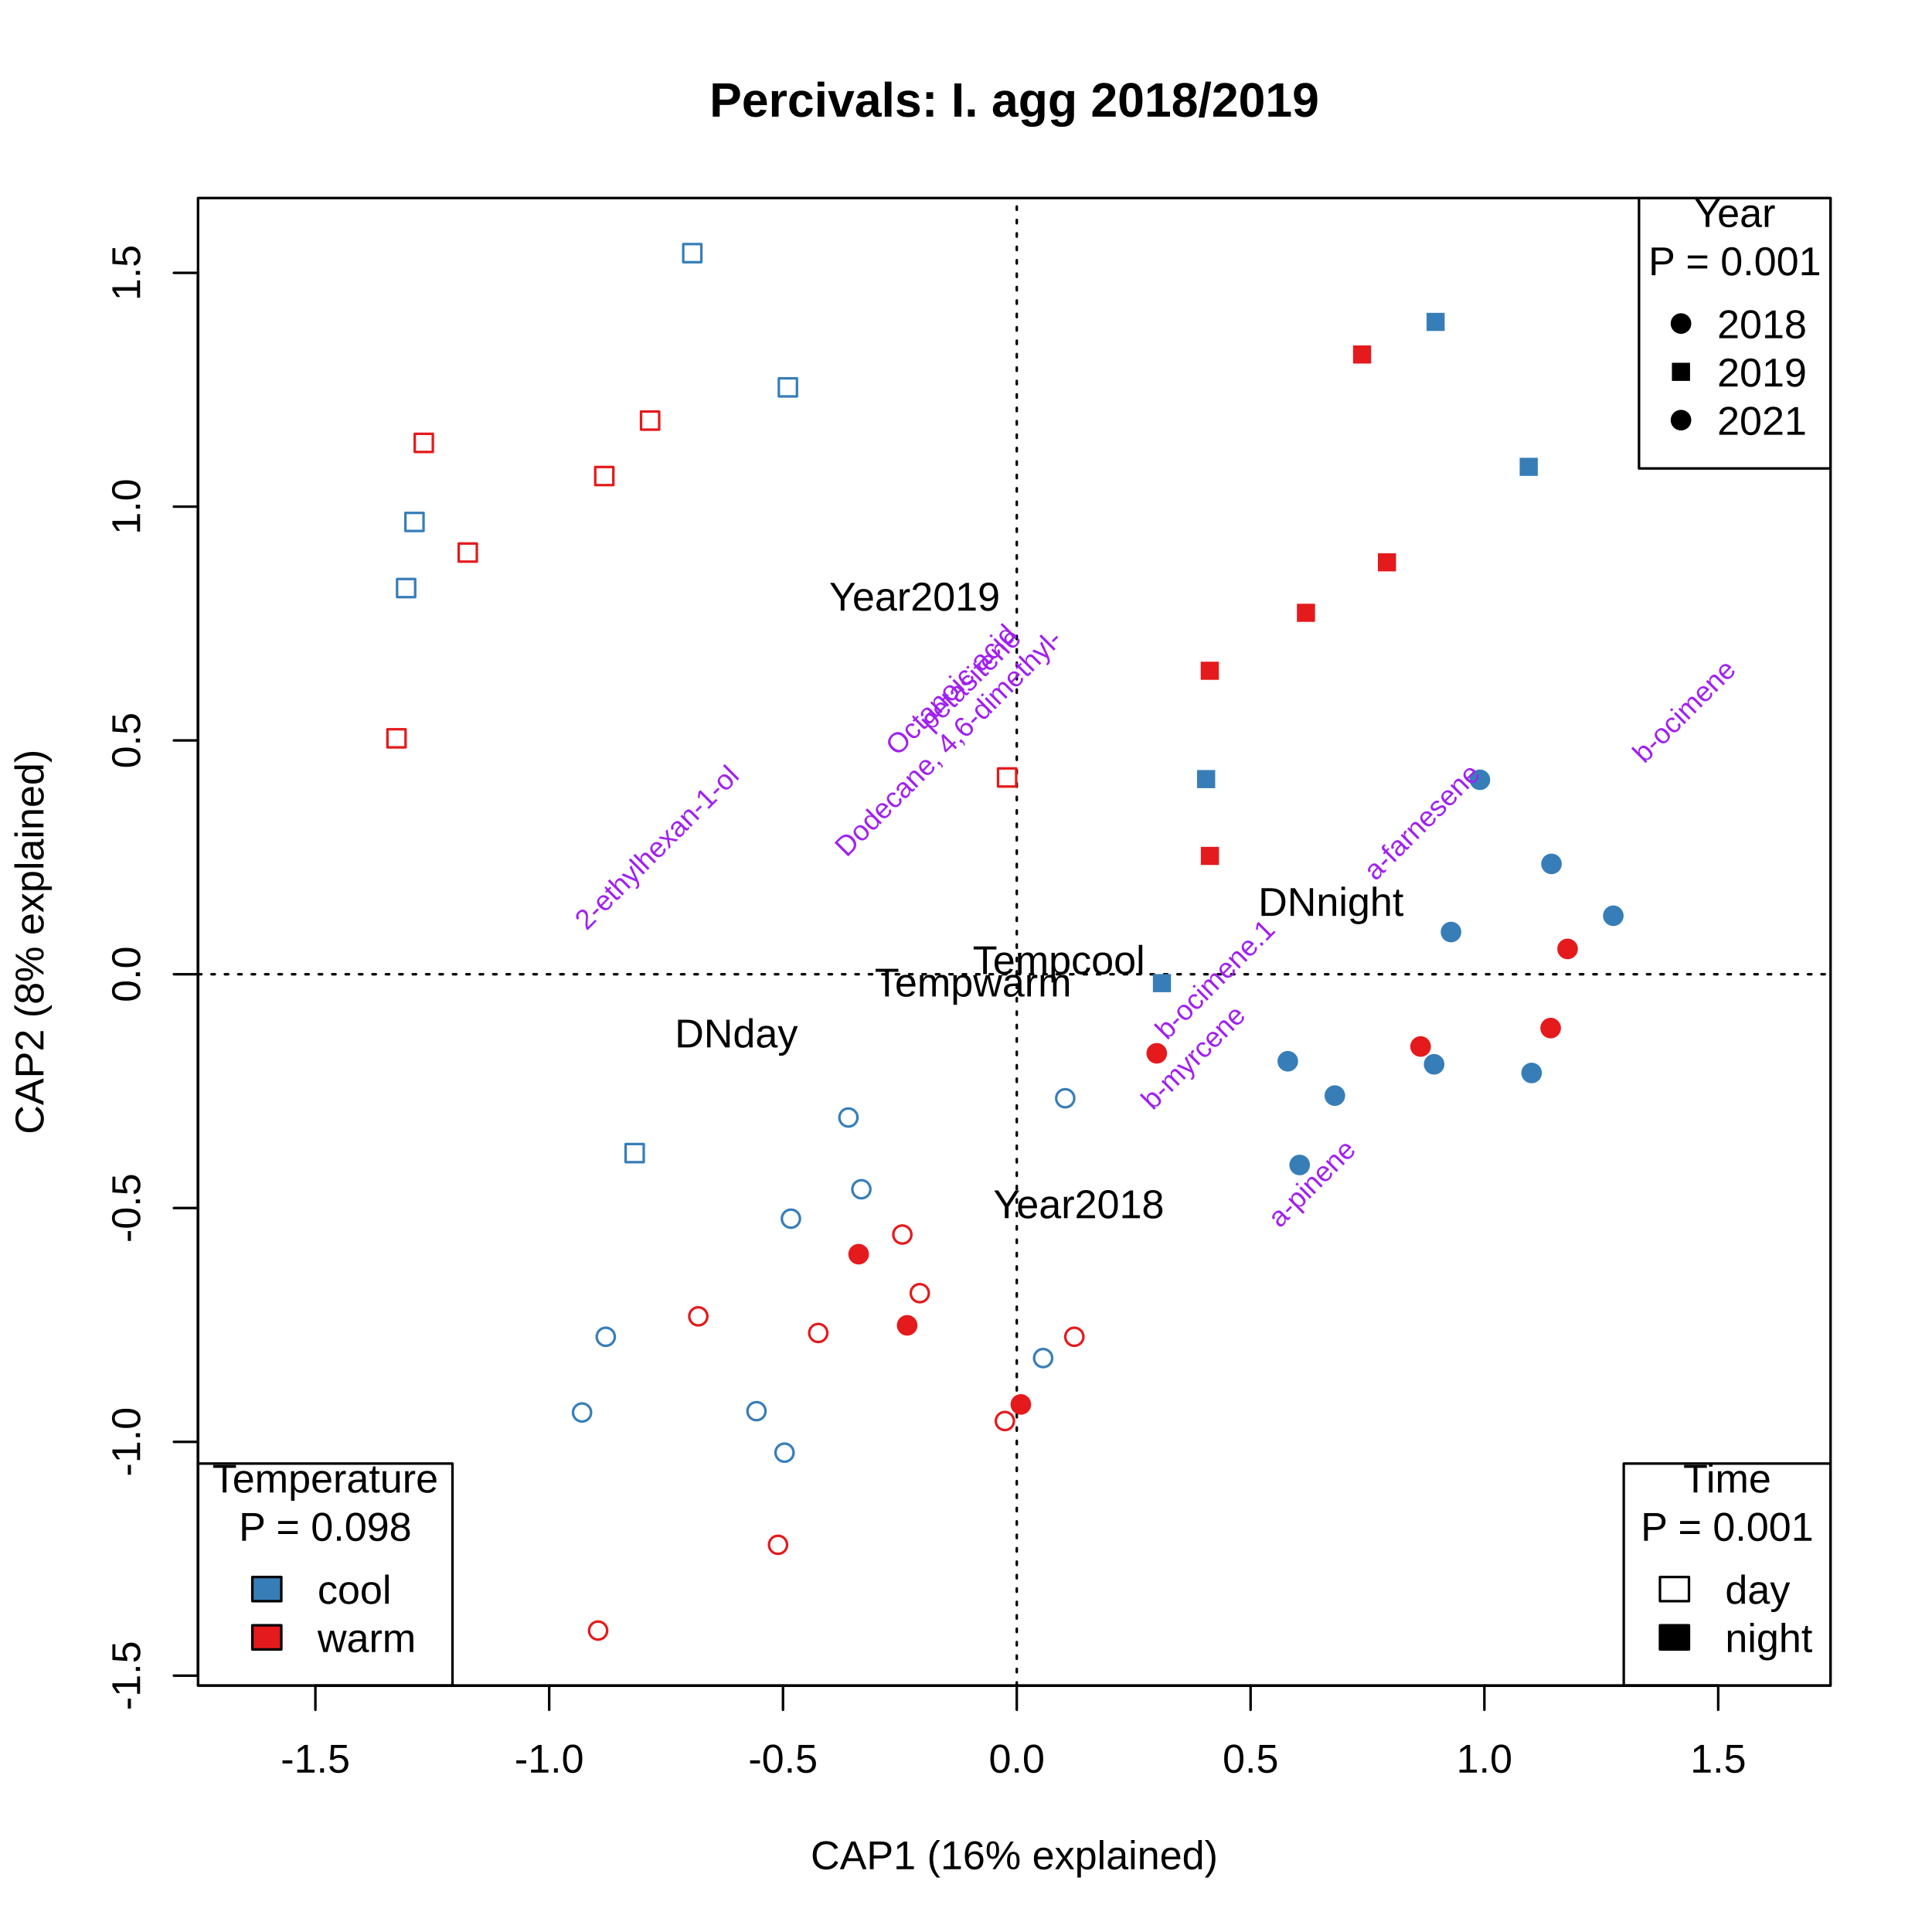
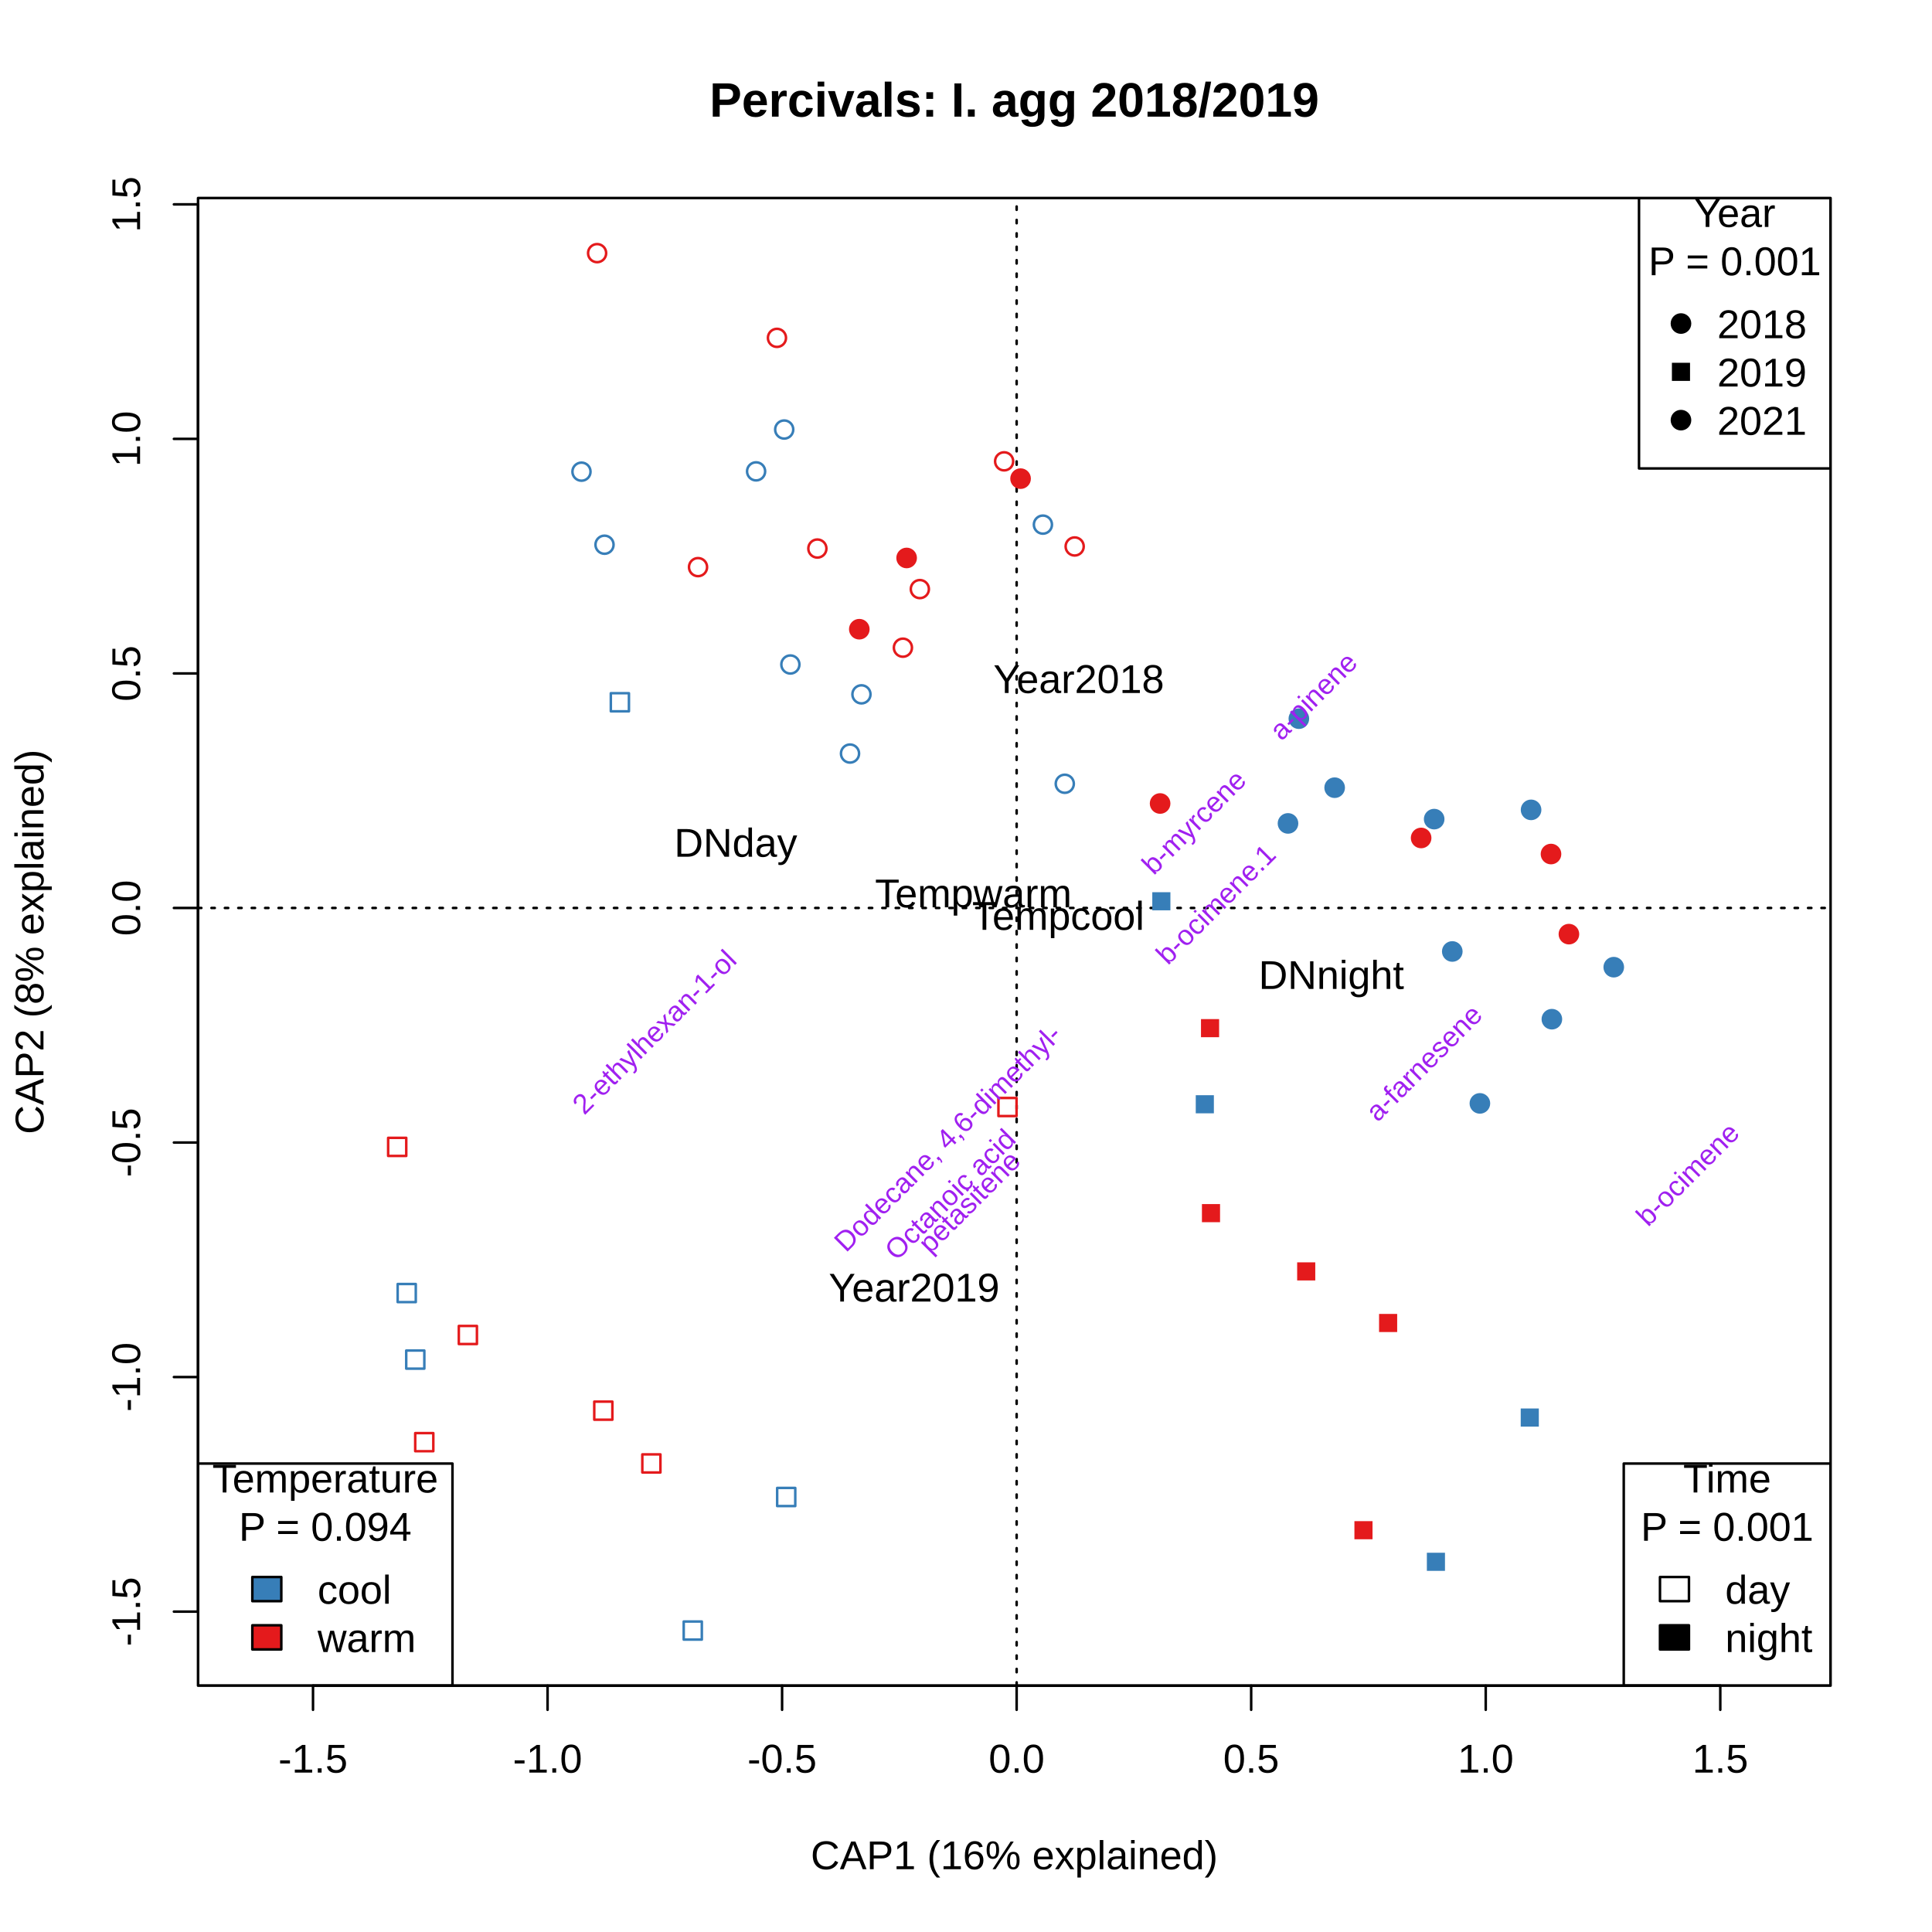
<svg xmlns="http://www.w3.org/2000/svg" class="svglite" width="576.00pt" height="576.00pt" viewBox="0 0 576.00 576.00">
  <defs>
    <style type="text/css">
    .svglite line, .svglite polyline, .svglite polygon, .svglite path, .svglite rect, .svglite circle {
      fill: none;
      stroke: #000000;
      stroke-linecap: round;
      stroke-linejoin: round;
      stroke-miterlimit: 10.00;
    }
    .svglite text {
      white-space: pre;
    }
  </style>
  </defs>
  <rect width="100%" height="100%" style="stroke: none; fill: #FFFFFF;" />
  <defs>
    <clipPath id="cpMC4wMHw1NzYuMDB8MC4wMHw1NzYuMDA=">
      <rect x="0.00" y="0.00" width="576.00" height="576.00" />
    </clipPath>
  </defs>
  <g clip-path="url(#cpMC4wMHw1NzYuMDB8MC4wMHw1NzYuMDA=)">
-     <line x1="94.03" y1="502.56" x2="512.26" y2="502.56" style="stroke-width: 0.75;" />
-     <line x1="94.03" y1="502.56" x2="94.03" y2="509.76" style="stroke-width: 0.75;" />
-     <line x1="163.74" y1="502.56" x2="163.74" y2="509.76" style="stroke-width: 0.75;" />
-     <line x1="233.44" y1="502.56" x2="233.44" y2="509.76" style="stroke-width: 0.75;" />
-     <line x1="303.14" y1="502.56" x2="303.14" y2="509.76" style="stroke-width: 0.75;" />
-     <line x1="372.85" y1="502.56" x2="372.85" y2="509.76" style="stroke-width: 0.75;" />
-     <line x1="442.55" y1="502.56" x2="442.55" y2="509.76" style="stroke-width: 0.75;" />
-     <line x1="512.26" y1="502.56" x2="512.26" y2="509.76" style="stroke-width: 0.75;" />
-     <text x="94.03" y="528.48" text-anchor="middle" style="font-size: 12.00px; font-family: &quot;Arial&quot;;">-1.5</text>
-     <text x="163.74" y="528.48" text-anchor="middle" style="font-size: 12.00px; font-family: &quot;Arial&quot;;">-1.0</text>
-     <text x="233.44" y="528.48" text-anchor="middle" style="font-size: 12.00px; font-family: &quot;Arial&quot;;">-0.5</text>
-     <text x="303.14" y="528.48" text-anchor="middle" style="font-size: 12.00px; font-family: &quot;Arial&quot;;">0.0</text>
-     <text x="372.85" y="528.48" text-anchor="middle" style="font-size: 12.00px; font-family: &quot;Arial&quot;;">0.5</text>
-     <text x="442.55" y="528.48" text-anchor="middle" style="font-size: 12.00px; font-family: &quot;Arial&quot;;">1.0</text>
-     <text x="512.26" y="528.48" text-anchor="middle" style="font-size: 12.00px; font-family: &quot;Arial&quot;;">1.5</text>
-     <line x1="59.04" y1="499.57" x2="59.04" y2="81.35" style="stroke-width: 0.75;" />
-     <line x1="59.04" y1="499.57" x2="51.84" y2="499.57" style="stroke-width: 0.75;" />
-     <line x1="59.04" y1="429.87" x2="51.84" y2="429.87" style="stroke-width: 0.75;" />
-     <line x1="59.04" y1="360.16" x2="51.84" y2="360.16" style="stroke-width: 0.75;" />
-     <line x1="59.04" y1="290.46" x2="51.84" y2="290.46" style="stroke-width: 0.75;" />
-     <line x1="59.04" y1="220.75" x2="51.84" y2="220.75" style="stroke-width: 0.75;" />
-     <line x1="59.04" y1="151.05" x2="51.84" y2="151.05" style="stroke-width: 0.75;" />
-     <line x1="59.04" y1="81.35" x2="51.84" y2="81.35" style="stroke-width: 0.75;" />
-     <text transform="translate(41.76,499.57) rotate(-90)" text-anchor="middle" style="font-size: 12.00px; font-family: &quot;Arial&quot;;">-1.5</text>
-     <text transform="translate(41.76,429.87) rotate(-90)" text-anchor="middle" style="font-size: 12.00px; font-family: &quot;Arial&quot;;">-1.0</text>
-     <text transform="translate(41.76,360.16) rotate(-90)" text-anchor="middle" style="font-size: 12.00px; font-family: &quot;Arial&quot;;">-0.5</text>
-     <text transform="translate(41.76,290.46) rotate(-90)" text-anchor="middle" style="font-size: 12.00px; font-family: &quot;Arial&quot;;">0.0</text>
-     <text transform="translate(41.76,220.75) rotate(-90)" text-anchor="middle" style="font-size: 12.00px; font-family: &quot;Arial&quot;;">0.5</text>
-     <text transform="translate(41.76,151.05) rotate(-90)" text-anchor="middle" style="font-size: 12.00px; font-family: &quot;Arial&quot;;">1.0</text>
-     <text transform="translate(41.76,81.35) rotate(-90)" text-anchor="middle" style="font-size: 12.00px; font-family: &quot;Arial&quot;;">1.5</text>
+     <line x1="93.32" y1="502.56" x2="512.88" y2="502.56" style="stroke-width: 0.75;" />
+     <line x1="93.32" y1="502.56" x2="93.32" y2="509.76" style="stroke-width: 0.75;" />
+     <line x1="163.25" y1="502.56" x2="163.25" y2="509.76" style="stroke-width: 0.75;" />
+     <line x1="233.17" y1="502.56" x2="233.17" y2="509.76" style="stroke-width: 0.75;" />
+     <line x1="303.10" y1="502.56" x2="303.10" y2="509.76" style="stroke-width: 0.75;" />
+     <line x1="373.02" y1="502.56" x2="373.02" y2="509.76" style="stroke-width: 0.75;" />
+     <line x1="442.95" y1="502.56" x2="442.95" y2="509.76" style="stroke-width: 0.75;" />
+     <line x1="512.88" y1="502.56" x2="512.88" y2="509.76" style="stroke-width: 0.75;" />
+     <text x="93.32" y="528.48" text-anchor="middle" style="font-size: 12.00px; font-family: &quot;Arial&quot;;">-1.5</text>
+     <text x="163.25" y="528.48" text-anchor="middle" style="font-size: 12.00px; font-family: &quot;Arial&quot;;">-1.0</text>
+     <text x="233.17" y="528.48" text-anchor="middle" style="font-size: 12.00px; font-family: &quot;Arial&quot;;">-0.5</text>
+     <text x="303.10" y="528.48" text-anchor="middle" style="font-size: 12.00px; font-family: &quot;Arial&quot;;">0.0</text>
+     <text x="373.02" y="528.48" text-anchor="middle" style="font-size: 12.00px; font-family: &quot;Arial&quot;;">0.5</text>
+     <text x="442.95" y="528.48" text-anchor="middle" style="font-size: 12.00px; font-family: &quot;Arial&quot;;">1.0</text>
+     <text x="512.88" y="528.48" text-anchor="middle" style="font-size: 12.00px; font-family: &quot;Arial&quot;;">1.5</text>
+     <line x1="59.04" y1="480.48" x2="59.04" y2="60.93" style="stroke-width: 0.75;" />
+     <line x1="59.04" y1="480.48" x2="51.84" y2="480.48" style="stroke-width: 0.75;" />
+     <line x1="59.04" y1="410.55" x2="51.84" y2="410.55" style="stroke-width: 0.75;" />
+     <line x1="59.04" y1="340.63" x2="51.84" y2="340.63" style="stroke-width: 0.75;" />
+     <line x1="59.04" y1="270.70" x2="51.84" y2="270.70" style="stroke-width: 0.75;" />
+     <line x1="59.04" y1="200.78" x2="51.84" y2="200.78" style="stroke-width: 0.75;" />
+     <line x1="59.04" y1="130.85" x2="51.84" y2="130.85" style="stroke-width: 0.75;" />
+     <line x1="59.04" y1="60.93" x2="51.84" y2="60.93" style="stroke-width: 0.75;" />
+     <text transform="translate(41.76,480.48) rotate(-90)" text-anchor="middle" style="font-size: 12.00px; font-family: &quot;Arial&quot;;">-1.5</text>
+     <text transform="translate(41.76,410.55) rotate(-90)" text-anchor="middle" style="font-size: 12.00px; font-family: &quot;Arial&quot;;">-1.0</text>
+     <text transform="translate(41.76,340.63) rotate(-90)" text-anchor="middle" style="font-size: 12.00px; font-family: &quot;Arial&quot;;">-0.5</text>
+     <text transform="translate(41.76,270.70) rotate(-90)" text-anchor="middle" style="font-size: 12.00px; font-family: &quot;Arial&quot;;">0.0</text>
+     <text transform="translate(41.76,200.78) rotate(-90)" text-anchor="middle" style="font-size: 12.00px; font-family: &quot;Arial&quot;;">0.5</text>
+     <text transform="translate(41.76,130.85) rotate(-90)" text-anchor="middle" style="font-size: 12.00px; font-family: &quot;Arial&quot;;">1.0</text>
+     <text transform="translate(41.76,60.93) rotate(-90)" text-anchor="middle" style="font-size: 12.00px; font-family: &quot;Arial&quot;;">1.5</text>
    <polygon points="59.04,502.56 545.76,502.56 545.76,59.04 59.04,59.04 " style="stroke-width: 0.75;" />
    <text x="302.40" y="557.28" text-anchor="middle" style="font-size: 12.00px; font-family: &quot;Arial&quot;;">CAP1 (16% explained)</text>
    <text transform="translate(12.96,280.80) rotate(-90)" text-anchor="middle" style="font-size: 12.00px; font-family: &quot;Arial&quot;;">CAP2 (8% explained)</text>
  </g>
  <defs>
    <clipPath id="cpNTkuMDR8NTQ1Ljc2fDU5LjA0fDUwMi41Ng==">
      <rect x="59.04" y="59.04" width="486.72" height="443.52" />
    </clipPath>
  </defs>
  <g clip-path="url(#cpNTkuMDR8NTQ1Ljc2fDU5LjA0fDUwMi41Ng==)">
-     <line x1="59.04" y1="290.46" x2="545.76" y2="290.46" style="stroke-width: 0.75; stroke-dasharray: 1.00,3.00;" />
-     <line x1="303.14" y1="502.56" x2="303.14" y2="59.04" style="stroke-width: 0.75; stroke-dasharray: 1.00,3.00;" />
+     <line x1="59.04" y1="270.70" x2="545.76" y2="270.70" style="stroke-width: 0.75; stroke-dasharray: 1.00,3.00;" />
+     <line x1="303.10" y1="502.56" x2="303.10" y2="59.04" style="stroke-width: 0.75; stroke-dasharray: 1.00,3.00;" />
  </g>
  <g clip-path="url(#cpMC4wMHw1NzYuMDB8MC4wMHw1NzYuMDA=)">
    <text x="302.40" y="34.77" text-anchor="middle" style="font-size: 14.40px; font-weight: bold; font-family: &quot;Arial&quot;;">Percivals: I. agg 2018/2019</text>
  </g>
  <g clip-path="url(#cpNTkuMDR8NTQ1Ljc2fDU5LjA0fDUwMi41Ng==)">
    <rect x="59.04" y="436.34" width="75.86" height="66.22" style="stroke-width: 0.75;" />
    <rect x="75.23" y="470.16" width="8.64" height="7.20" style="stroke-width: 0.75; fill: #377EB8;" />
    <rect x="75.23" y="484.56" width="8.64" height="7.20" style="stroke-width: 0.75; fill: #E41A1C;" />
    <text x="96.97" y="444.96" text-anchor="middle" style="font-size: 12.00px; font-family: &quot;Arial&quot;;">Temperature </text>
-     <text x="96.97" y="459.36" text-anchor="middle" style="font-size: 12.00px; font-family: &quot;Arial&quot;;">P = 0.098</text>
+     <text x="96.97" y="459.36" text-anchor="middle" style="font-size: 12.00px; font-family: &quot;Arial&quot;;">P = 0.094</text>
    <text x="94.67" y="478.13" style="font-size: 12.00px; font-family: &quot;Arial&quot;;">cool</text>
    <text x="94.67" y="492.53" style="font-size: 12.00px; font-family: &quot;Arial&quot;;">warm</text>
    <rect x="484.10" y="436.34" width="61.66" height="66.22" style="stroke-width: 0.75;" />
    <rect x="494.90" y="470.16" width="8.64" height="7.20" style="stroke-width: 0.75;" />
    <rect x="494.90" y="484.56" width="8.64" height="7.20" style="stroke-width: 0.75; fill: #000000;" />
    <text x="514.93" y="444.96" text-anchor="middle" style="font-size: 12.00px; font-family: &quot;Arial&quot;;">Time </text>
    <text x="514.93" y="459.36" text-anchor="middle" style="font-size: 12.00px; font-family: &quot;Arial&quot;;">P = 0.001</text>
    <text x="514.34" y="478.13" style="font-size: 12.00px; font-family: &quot;Arial&quot;;">day</text>
    <text x="514.34" y="492.53" style="font-size: 12.00px; font-family: &quot;Arial&quot;;">night</text>
    <rect x="488.65" y="59.04" width="57.11" height="80.62" style="stroke-width: 0.75;" />
    <circle cx="501.16" cy="96.46" r="2.70" style="stroke-width: 0.75; fill: #000000;" />
    <polygon points="498.46,113.56 503.86,113.56 503.86,108.16 498.46,108.16 " style="stroke-width: 0.75; stroke: none; fill: #000000;" />
    <circle cx="501.16" cy="125.26" r="2.70" style="stroke-width: 0.75; fill: #000000;" />
    <text x="517.21" y="67.66" text-anchor="middle" style="font-size: 12.00px; font-family: &quot;Arial&quot;;">Year </text>
    <text x="517.21" y="82.06" text-anchor="middle" style="font-size: 12.00px; font-family: &quot;Arial&quot;;">P = 0.001</text>
    <text x="511.96" y="100.83" style="font-size: 12.00px; font-family: &quot;Arial&quot;;">2018</text>
    <text x="511.96" y="115.23" style="font-size: 12.00px; font-family: &quot;Arial&quot;;">2019</text>
    <text x="511.96" y="129.63" style="font-size: 12.00px; font-family: &quot;Arial&quot;;">2021</text>
-     <circle cx="311.00" cy="404.89" r="2.70" style="stroke-width: 0.75; stroke: #377EB8;" />
-     <circle cx="317.58" cy="327.43" r="2.70" style="stroke-width: 0.75; stroke: #377EB8;" />
-     <circle cx="456.63" cy="319.89" r="2.70" style="stroke-width: 0.75; stroke: #377EB8; fill: #377EB8;" />
-     <circle cx="320.30" cy="398.54" r="2.70" style="stroke-width: 0.75; stroke: #E41A1C;" />
-     <circle cx="274.22" cy="385.54" r="2.70" style="stroke-width: 0.75; stroke: #E41A1C;" />
-     <circle cx="344.87" cy="314.03" r="2.70" style="stroke-width: 0.75; stroke: #E41A1C; fill: #E41A1C;" />
-     <circle cx="255.99" cy="373.92" r="2.70" style="stroke-width: 0.75; stroke: #E41A1C; fill: #E41A1C;" />
-     <circle cx="233.90" cy="433.09" r="2.70" style="stroke-width: 0.75; stroke: #377EB8;" />
-     <circle cx="256.80" cy="354.56" r="2.70" style="stroke-width: 0.75; stroke: #377EB8;" />
-     <circle cx="441.21" cy="232.48" r="2.70" style="stroke-width: 0.75; stroke: #377EB8; fill: #377EB8;" />
-     <circle cx="432.60" cy="277.87" r="2.70" style="stroke-width: 0.75; stroke: #377EB8; fill: #377EB8;" />
-     <circle cx="231.96" cy="460.56" r="2.70" style="stroke-width: 0.75; stroke: #E41A1C;" />
-     <circle cx="423.53" cy="312.00" r="2.70" style="stroke-width: 0.75; stroke: #E41A1C; fill: #E41A1C;" />
-     <circle cx="243.95" cy="397.41" r="2.70" style="stroke-width: 0.75; stroke: #E41A1C;" />
-     <rect x="203.70" y="72.77" width="5.40" height="5.40" style="stroke-width: 0.75; stroke: #377EB8;" />
-     <polygon points="425.31,98.67 430.71,98.67 430.71,93.27 425.31,93.27 " style="stroke-width: 0.75; stroke: none; fill: #377EB8;" />
-     <circle cx="178.32" cy="486.13" r="2.70" style="stroke-width: 0.75; stroke: #E41A1C;" />
-     <circle cx="270.46" cy="395.13" r="2.70" style="stroke-width: 0.75; stroke: #E41A1C; fill: #E41A1C;" />
-     <circle cx="173.53" cy="421.11" r="2.70" style="stroke-width: 0.75; stroke: #377EB8;" />
-     <circle cx="180.60" cy="398.54" r="2.70" style="stroke-width: 0.75; stroke: #377EB8;" />
-     <circle cx="480.99" cy="273.02" r="2.70" style="stroke-width: 0.75; stroke: #377EB8; fill: #377EB8;" />
-     <circle cx="387.48" cy="347.32" r="2.70" style="stroke-width: 0.75; stroke: #377EB8; fill: #377EB8;" />
-     <circle cx="235.80" cy="363.33" r="2.70" style="stroke-width: 0.75; stroke: #377EB8;" />
-     <circle cx="427.56" cy="317.31" r="2.70" style="stroke-width: 0.75; stroke: #377EB8; fill: #377EB8;" />
-     <circle cx="397.97" cy="326.64" r="2.70" style="stroke-width: 0.75; stroke: #377EB8; fill: #377EB8;" />
-     <circle cx="208.19" cy="392.45" r="2.70" style="stroke-width: 0.75; stroke: #E41A1C;" />
-     <circle cx="269.02" cy="368.06" r="2.70" style="stroke-width: 0.75; stroke: #E41A1C;" />
-     <circle cx="462.31" cy="306.51" r="2.70" style="stroke-width: 0.75; stroke: #E41A1C; fill: #E41A1C;" />
-     <circle cx="467.35" cy="282.91" r="2.70" style="stroke-width: 0.75; stroke: #E41A1C; fill: #E41A1C;" />
-     <circle cx="225.54" cy="420.72" r="2.70" style="stroke-width: 0.75; stroke: #377EB8;" />
-     <circle cx="252.95" cy="333.17" r="2.70" style="stroke-width: 0.75; stroke: #377EB8;" />
-     <circle cx="462.55" cy="257.56" r="2.70" style="stroke-width: 0.75; stroke: #377EB8; fill: #377EB8;" />
-     <circle cx="383.94" cy="316.40" r="2.70" style="stroke-width: 0.75; stroke: #377EB8; fill: #377EB8;" />
-     <rect x="297.56" y="229.09" width="5.40" height="5.40" style="stroke-width: 0.75; stroke: #E41A1C;" />
-     <polygon points="386.66,185.40 392.06,185.40 392.06,180.00 386.66,180.00 " style="stroke-width: 0.75; stroke: none; fill: #E41A1C;" />
-     <rect x="191.12" y="122.69" width="5.40" height="5.40" style="stroke-width: 0.75; stroke: #E41A1C;" />
-     <polygon points="410.80,170.35 416.20,170.35 416.20,164.95 410.80,164.95 " style="stroke-width: 0.75; stroke: none; fill: #E41A1C;" />
-     <rect x="177.46" y="139.23" width="5.40" height="5.40" style="stroke-width: 0.75; stroke: #E41A1C;" />
-     <polygon points="358.02,257.88 363.42,257.88 363.42,252.48 358.02,252.48 " style="stroke-width: 0.75; stroke: none; fill: #E41A1C;" />
-     <circle cx="299.59" cy="423.66" r="2.70" style="stroke-width: 0.75; stroke: #E41A1C;" />
-     <circle cx="304.35" cy="418.71" r="2.70" style="stroke-width: 0.75; stroke: #E41A1C; fill: #E41A1C;" />
-     <rect x="232.20" y="112.79" width="5.40" height="5.40" style="stroke-width: 0.75; stroke: #377EB8;" />
-     <polygon points="453.07,141.88 458.47,141.88 458.47,136.48 453.07,136.48 " style="stroke-width: 0.75; stroke: none; fill: #377EB8;" />
-     <rect x="136.76" y="162.04" width="5.40" height="5.40" style="stroke-width: 0.75; stroke: #E41A1C;" />
-     <polygon points="357.98,202.68 363.38,202.68 363.38,197.28 357.98,197.28 " style="stroke-width: 0.75; stroke: none; fill: #E41A1C;" />
-     <rect x="115.51" y="217.42" width="5.40" height="5.40" style="stroke-width: 0.75; stroke: #E41A1C;" />
-     <rect x="123.65" y="129.34" width="5.40" height="5.40" style="stroke-width: 0.75; stroke: #E41A1C;" />
-     <polygon points="403.39,108.39 408.79,108.39 408.79,102.99 403.39,102.99 " style="stroke-width: 0.75; stroke: none; fill: #E41A1C;" />
-     <rect x="118.38" y="172.63" width="5.40" height="5.40" style="stroke-width: 0.75; stroke: #377EB8;" />
-     <polygon points="356.89,234.98 362.29,234.98 362.29,229.58 356.89,229.58 " style="stroke-width: 0.75; stroke: none; fill: #377EB8;" />
-     <rect x="120.87" y="152.91" width="5.40" height="5.40" style="stroke-width: 0.75; stroke: #377EB8;" />
-     <polygon points="343.72,295.81 349.12,295.81 349.12,290.41 343.72,290.41 " style="stroke-width: 0.75; stroke: none; fill: #377EB8;" />
-     <rect x="186.52" y="341.08" width="5.40" height="5.40" style="stroke-width: 0.75; stroke: #377EB8;" />
-     <text x="321.61" y="363.18" text-anchor="middle" style="font-size: 12.00px; font-family: &quot;Arial&quot;;">Year2018</text>
-     <text x="272.68" y="182.04" text-anchor="middle" style="font-size: 12.00px; font-family: &quot;Arial&quot;;">Year2019</text>
-     <text x="219.52" y="312.27" text-anchor="middle" style="font-size: 12.00px; font-family: &quot;Arial&quot;;">DNday</text>
-     <text x="396.80" y="273.05" text-anchor="middle" style="font-size: 12.00px; font-family: &quot;Arial&quot;;">DNnight</text>
-     <text x="315.69" y="290.41" text-anchor="middle" style="font-size: 12.00px; font-family: &quot;Arial&quot;;">Tempcool</text>
-     <text x="290.12" y="297.08" text-anchor="middle" style="font-size: 12.00px; font-family: &quot;Arial&quot;;">Tempwarm</text>
-     <text transform="translate(425.92,247.01) rotate(-45)" text-anchor="middle" style="font-size: 8.40px;fill: #A020F0; font-family: &quot;Arial&quot;;">a-farnesene</text>
-     <text transform="translate(357.74,317.21) rotate(-45)" text-anchor="middle" style="font-size: 8.40px;fill: #A020F0; font-family: &quot;Arial&quot;;">b-myrcene</text>
-     <text transform="translate(504.10,214.00) rotate(-45)" text-anchor="middle" style="font-size: 8.40px;fill: #A020F0; font-family: &quot;Arial&quot;;">b-ocimene</text>
-     <text transform="translate(315.16,297.15) rotate(-45)" text-anchor="middle" style="font-size: 8.40px;fill: none; font-family: &quot;Arial&quot;;">.gamma.-Terpinene</text>
-     <text transform="translate(393.09,354.79) rotate(-45)" text-anchor="middle" style="font-size: 8.40px;fill: #A020F0; font-family: &quot;Arial&quot;;">a-pinene</text>
-     <text transform="translate(329.58,263.60) rotate(-45)" text-anchor="middle" style="font-size: 8.40px;fill: none; font-family: &quot;Arial&quot;;">bergamotene</text>
-     <text transform="translate(311.22,286.32) rotate(-45)" text-anchor="middle" style="font-size: 8.40px;fill: none; font-family: &quot;Arial&quot;;">(E)-4-oxohex-2-enal  </text>
-     <text transform="translate(305.68,299.11) rotate(-45)" text-anchor="middle" style="font-size: 8.40px;fill: none; font-family: &quot;Arial&quot;;">(E)-4,8-Dimethylnona-1,3,7-triene</text>
-     <text transform="translate(294.07,270.44) rotate(-45)" text-anchor="middle" style="font-size: 8.40px;fill: none; font-family: &quot;Arial&quot;;">1-Decanol, 2-hexyl-</text>
-     <text transform="translate(197.83,254.69) rotate(-45)" text-anchor="middle" style="font-size: 8.40px;fill: #A020F0; font-family: &quot;Arial&quot;;">2-ethylhexan-1-ol  </text>
-     <text transform="translate(293.52,276.56) rotate(-45)" text-anchor="middle" style="font-size: 8.40px;fill: none; font-family: &quot;Arial&quot;;">(E)-hex-2-enal  </text>
-     <text transform="translate(303.85,291.31) rotate(-45)" text-anchor="middle" style="font-size: 8.40px;fill: none; font-family: &quot;Arial&quot;;">2,2,4-Trimethyl-1,3-pentanediol diisobutyrate</text>
-     <text transform="translate(305.83,290.82) rotate(-45)" text-anchor="middle" style="font-size: 8.40px;fill: none; font-family: &quot;Arial&quot;;">(2E)-2,7-dimethylocta-2,6-dien-1-ol  </text>
-     <text transform="translate(300.74,266.93) rotate(-45)" text-anchor="middle" style="font-size: 8.40px;fill: none; font-family: &quot;Arial&quot;;">(E)-hex-3-en-1-ol</text>
-     <text transform="translate(301.81,277.25) rotate(-45)" text-anchor="middle" style="font-size: 8.40px;fill: none; font-family: &quot;Arial&quot;;">[(E)-hex-3-enyl] acetate</text>
-     <text transform="translate(309.11,270.16) rotate(-45)" text-anchor="middle" style="font-size: 8.40px;fill: none; font-family: &quot;Arial&quot;;">pseudoionone</text>
-     <text transform="translate(303.12,315.68) rotate(-45)" text-anchor="middle" style="font-size: 8.40px;fill: none; font-family: &quot;Arial&quot;;">(Z)-hex-4-en-1-ol</text>
-     <text transform="translate(299.25,302.43) rotate(-45)" text-anchor="middle" style="font-size: 8.40px;fill: none; font-family: &quot;Arial&quot;;">[(Z)-hex-3-enyl] butanoate</text>
-     <text transform="translate(303.39,296.55) rotate(-45)" text-anchor="middle" style="font-size: 8.40px;fill: none; font-family: &quot;Arial&quot;;">Carbonic acid, nonyl prop-1-en-2-yl ester</text>
-     <text transform="translate(288.80,265.72) rotate(-45)" text-anchor="middle" style="font-size: 8.40px;fill: none; font-family: &quot;Arial&quot;;">b-caryophyllene</text>
-     <text transform="translate(324.50,306.90) rotate(-45)" text-anchor="middle" style="font-size: 8.40px;fill: none; font-family: &quot;Arial&quot;;">D-limonene</text>
-     <text transform="translate(284.74,223.45) rotate(-45)" text-anchor="middle" style="font-size: 8.40px;fill: #A020F0; font-family: &quot;Arial&quot;;">Dodecane, 4,6-dimethyl-</text>
-     <text transform="translate(302.31,271.28) rotate(-45)" text-anchor="middle" style="font-size: 8.40px;fill: none; font-family: &quot;Arial&quot;;">a-terpineol</text>
-     <text transform="translate(314.02,295.05) rotate(-45)" text-anchor="middle" style="font-size: 8.40px;fill: none; font-family: &quot;Arial&quot;;">linalool</text>
-     <text transform="translate(292.25,252.99) rotate(-45)" text-anchor="middle" style="font-size: 8.40px;fill: none; font-family: &quot;Arial&quot;;">2,4,6-trimethyloctane  </text>
-     <text transform="translate(305.51,300.47) rotate(-45)" text-anchor="middle" style="font-size: 8.40px;fill: none; font-family: &quot;Arial&quot;;">Octane, 3,5-dimethyl-</text>
-     <text transform="translate(285.53,207.65) rotate(-45)" text-anchor="middle" style="font-size: 8.40px;fill: #A020F0; font-family: &quot;Arial&quot;;">Octanoic acid</text>
-     <text transform="translate(291.15,204.48) rotate(-45)" text-anchor="middle" style="font-size: 8.40px;fill: #A020F0; font-family: &quot;Arial&quot;;">petasitene</text>
-     <text transform="translate(364.24,293.98) rotate(-45)" text-anchor="middle" style="font-size: 8.40px;fill: #A020F0; font-family: &quot;Arial&quot;;">b-ocimene.1</text>
-     <text transform="translate(302.70,288.60) rotate(-45)" text-anchor="middle" style="font-size: 8.40px;fill: none; font-family: &quot;Arial&quot;;">3-methylbutanal oxime</text>
+     <circle cx="310.93" cy="156.41" r="2.70" style="stroke-width: 0.75; stroke: #377EB8;" />
+     <circle cx="317.45" cy="233.67" r="2.70" style="stroke-width: 0.75; stroke: #377EB8;" />
+     <circle cx="456.47" cy="241.45" r="2.70" style="stroke-width: 0.75; stroke: #377EB8; fill: #377EB8;" />
+     <circle cx="320.40" cy="162.92" r="2.70" style="stroke-width: 0.75; stroke: #E41A1C;" />
+     <circle cx="274.24" cy="175.63" r="2.70" style="stroke-width: 0.75; stroke: #E41A1C;" />
+     <circle cx="345.87" cy="239.55" r="2.70" style="stroke-width: 0.75; stroke: #E41A1C; fill: #E41A1C;" />
+     <circle cx="256.19" cy="187.59" r="2.70" style="stroke-width: 0.75; stroke: #E41A1C; fill: #E41A1C;" />
+     <circle cx="233.80" cy="128.06" r="2.70" style="stroke-width: 0.75; stroke: #377EB8;" />
+     <circle cx="256.83" cy="207.01" r="2.70" style="stroke-width: 0.75; stroke: #377EB8;" />
+     <circle cx="441.21" cy="328.96" r="2.70" style="stroke-width: 0.75; stroke: #377EB8; fill: #377EB8;" />
+     <circle cx="432.98" cy="283.67" r="2.70" style="stroke-width: 0.75; stroke: #377EB8; fill: #377EB8;" />
+     <circle cx="231.64" cy="100.73" r="2.70" style="stroke-width: 0.75; stroke: #E41A1C;" />
+     <circle cx="423.69" cy="249.83" r="2.70" style="stroke-width: 0.75; stroke: #E41A1C; fill: #E41A1C;" />
+     <circle cx="243.69" cy="163.54" r="2.70" style="stroke-width: 0.75; stroke: #E41A1C;" />
+     <rect x="203.84" y="483.43" width="5.40" height="5.40" style="stroke-width: 0.75; stroke: #377EB8;" />
+     <polygon points="425.40,468.33 430.80,468.33 430.80,462.93 425.40,462.93 " style="stroke-width: 0.75; stroke: none; fill: #377EB8;" />
+     <circle cx="178.02" cy="75.47" r="2.70" style="stroke-width: 0.75; stroke: #E41A1C;" />
+     <circle cx="270.30" cy="166.35" r="2.70" style="stroke-width: 0.75; stroke: #E41A1C; fill: #E41A1C;" />
+     <circle cx="173.36" cy="140.62" r="2.70" style="stroke-width: 0.75; stroke: #377EB8;" />
+     <circle cx="180.23" cy="162.40" r="2.70" style="stroke-width: 0.75; stroke: #377EB8;" />
+     <circle cx="481.12" cy="288.35" r="2.70" style="stroke-width: 0.75; stroke: #377EB8; fill: #377EB8;" />
+     <circle cx="387.24" cy="214.26" r="2.70" style="stroke-width: 0.75; stroke: #377EB8; fill: #377EB8;" />
+     <circle cx="235.64" cy="198.11" r="2.70" style="stroke-width: 0.75; stroke: #377EB8;" />
+     <circle cx="427.58" cy="244.21" r="2.70" style="stroke-width: 0.75; stroke: #377EB8; fill: #377EB8;" />
+     <circle cx="397.91" cy="234.84" r="2.70" style="stroke-width: 0.75; stroke: #377EB8; fill: #377EB8;" />
+     <circle cx="208.11" cy="169.08" r="2.70" style="stroke-width: 0.75; stroke: #E41A1C;" />
+     <circle cx="269.19" cy="193.10" r="2.70" style="stroke-width: 0.75; stroke: #E41A1C;" />
+     <circle cx="462.41" cy="254.62" r="2.70" style="stroke-width: 0.75; stroke: #E41A1C; fill: #E41A1C;" />
+     <circle cx="467.75" cy="278.50" r="2.70" style="stroke-width: 0.75; stroke: #E41A1C; fill: #E41A1C;" />
+     <circle cx="225.42" cy="140.53" r="2.70" style="stroke-width: 0.75; stroke: #377EB8;" />
+     <circle cx="253.42" cy="224.66" r="2.70" style="stroke-width: 0.75; stroke: #377EB8;" />
+     <circle cx="462.67" cy="303.86" r="2.70" style="stroke-width: 0.75; stroke: #377EB8; fill: #377EB8;" />
+     <circle cx="384.00" cy="245.49" r="2.70" style="stroke-width: 0.75; stroke: #377EB8; fill: #377EB8;" />
+     <rect x="297.67" y="327.34" width="5.40" height="5.40" style="stroke-width: 0.75; stroke: #E41A1C;" />
+     <polygon points="386.73,381.75 392.13,381.75 392.13,376.35 386.73,376.35 " style="stroke-width: 0.75; stroke: none; fill: #E41A1C;" />
+     <rect x="191.50" y="433.60" width="5.40" height="5.40" style="stroke-width: 0.75; stroke: #E41A1C;" />
+     <polygon points="411.15,397.13 416.55,397.13 416.55,391.73 411.15,391.73 " style="stroke-width: 0.75; stroke: none; fill: #E41A1C;" />
+     <rect x="177.17" y="417.87" width="5.40" height="5.40" style="stroke-width: 0.75; stroke: #E41A1C;" />
+     <polygon points="358.06,309.23 363.46,309.23 363.46,303.83 358.06,303.83 " style="stroke-width: 0.75; stroke: none; fill: #E41A1C;" />
+     <circle cx="299.37" cy="137.54" r="2.70" style="stroke-width: 0.75; stroke: #E41A1C;" />
+     <circle cx="304.27" cy="142.70" r="2.70" style="stroke-width: 0.75; stroke: #E41A1C; fill: #E41A1C;" />
+     <rect x="231.70" y="443.61" width="5.40" height="5.40" style="stroke-width: 0.75; stroke: #377EB8;" />
+     <polygon points="453.38,425.32 458.78,425.32 458.78,419.92 453.38,419.92 " style="stroke-width: 0.75; stroke: none; fill: #377EB8;" />
+     <rect x="136.79" y="395.31" width="5.40" height="5.40" style="stroke-width: 0.75; stroke: #E41A1C;" />
+     <polygon points="358.34,364.38 363.74,364.38 363.74,358.98 358.34,358.98 " style="stroke-width: 0.75; stroke: none; fill: #E41A1C;" />
+     <rect x="115.72" y="339.23" width="5.40" height="5.40" style="stroke-width: 0.75; stroke: #E41A1C;" />
+     <rect x="123.79" y="427.26" width="5.40" height="5.40" style="stroke-width: 0.75; stroke: #E41A1C;" />
+     <polygon points="403.80,458.91 409.20,458.91 409.20,453.51 403.80,453.51 " style="stroke-width: 0.75; stroke: none; fill: #E41A1C;" />
+     <rect x="118.56" y="382.81" width="5.40" height="5.40" style="stroke-width: 0.75; stroke: #377EB8;" />
+     <polygon points="356.50,331.92 361.90,331.92 361.90,326.52 356.50,326.52 " style="stroke-width: 0.75; stroke: none; fill: #377EB8;" />
+     <rect x="121.11" y="402.64" width="5.40" height="5.40" style="stroke-width: 0.75; stroke: #377EB8;" />
+     <polygon points="343.54,271.40 348.94,271.40 348.94,266.00 343.54,266.00 " style="stroke-width: 0.75; stroke: none; fill: #377EB8;" />
+     <rect x="182.11" y="206.67" width="5.40" height="5.40" style="stroke-width: 0.75; stroke: #377EB8;" />
+     <text x="321.62" y="206.60" text-anchor="middle" style="font-size: 12.00px; font-family: &quot;Arial&quot;;">Year2018</text>
+     <text x="272.54" y="388.04" text-anchor="middle" style="font-size: 12.00px; font-family: &quot;Arial&quot;;">Year2019</text>
+     <text x="219.34" y="255.42" text-anchor="middle" style="font-size: 12.00px; font-family: &quot;Arial&quot;;">DNday</text>
+     <text x="396.91" y="294.84" text-anchor="middle" style="font-size: 12.00px; font-family: &quot;Arial&quot;;">DNnight</text>
+     <text x="315.51" y="277.21" text-anchor="middle" style="font-size: 12.00px; font-family: &quot;Arial&quot;;">Tempcool</text>
+     <text x="290.21" y="270.50" text-anchor="middle" style="font-size: 12.00px; font-family: &quot;Arial&quot;;">Tempwarm</text>
+     <text transform="translate(426.57,318.89) rotate(-45)" text-anchor="middle" style="font-size: 8.40px;fill: #A020F0; font-family: &quot;Arial&quot;;">a-farnesene</text>
+     <text transform="translate(357.99,247.12) rotate(-45)" text-anchor="middle" style="font-size: 8.40px;fill: #A020F0; font-family: &quot;Arial&quot;;">b-myrcene</text>
+     <text transform="translate(505.19,352.12) rotate(-45)" text-anchor="middle" style="font-size: 8.40px;fill: #A020F0; font-family: &quot;Arial&quot;;">b-ocimene</text>
+     <text transform="translate(315.17,267.25) rotate(-45)" text-anchor="middle" style="font-size: 8.40px;fill: none; font-family: &quot;Arial&quot;;">.gamma.-Terpinene</text>
+     <text transform="translate(393.60,209.55) rotate(-45)" text-anchor="middle" style="font-size: 8.40px;fill: #A020F0; font-family: &quot;Arial&quot;;">a-pinene</text>
+     <text transform="translate(329.67,300.98) rotate(-45)" text-anchor="middle" style="font-size: 8.40px;fill: none; font-family: &quot;Arial&quot;;">bergamotene</text>
+     <text transform="translate(311.19,278.56) rotate(-45)" text-anchor="middle" style="font-size: 8.40px;fill: none; font-family: &quot;Arial&quot;;">(E)-4-oxohex-2-enal  </text>
+     <text transform="translate(305.64,265.28) rotate(-45)" text-anchor="middle" style="font-size: 8.40px;fill: none; font-family: &quot;Arial&quot;;">(E)-4,8-Dimethylnona-1,3,7-triene</text>
+     <text transform="translate(293.97,294.12) rotate(-45)" text-anchor="middle" style="font-size: 8.40px;fill: none; font-family: &quot;Arial&quot;;">1-Decanol, 2-hexyl-</text>
+     <text transform="translate(197.13,309.70) rotate(-45)" text-anchor="middle" style="font-size: 8.40px;fill: #A020F0; font-family: &quot;Arial&quot;;">2-ethylhexan-1-ol  </text>
+     <text transform="translate(293.40,288.36) rotate(-45)" text-anchor="middle" style="font-size: 8.40px;fill: none; font-family: &quot;Arial&quot;;">(E)-hex-2-enal  </text>
+     <text transform="translate(305.79,273.63) rotate(-45)" text-anchor="middle" style="font-size: 8.40px;fill: none; font-family: &quot;Arial&quot;;">(2E)-2,7-dimethylocta-2,6-dien-1-ol  </text>
+     <text transform="translate(300.65,298.02) rotate(-45)" text-anchor="middle" style="font-size: 8.40px;fill: none; font-family: &quot;Arial&quot;;">(E)-hex-3-en-1-ol</text>
+     <text transform="translate(301.73,287.21) rotate(-45)" text-anchor="middle" style="font-size: 8.40px;fill: none; font-family: &quot;Arial&quot;;">[(E)-hex-3-enyl] acetate</text>
+     <text transform="translate(309.10,294.39) rotate(-45)" text-anchor="middle" style="font-size: 8.40px;fill: none; font-family: &quot;Arial&quot;;">pseudoionone</text>
+     <text transform="translate(303.06,249.08) rotate(-45)" text-anchor="middle" style="font-size: 8.40px;fill: none; font-family: &quot;Arial&quot;;">(Z)-hex-4-en-1-ol</text>
+     <text transform="translate(299.17,261.93) rotate(-45)" text-anchor="middle" style="font-size: 8.40px;fill: none; font-family: &quot;Arial&quot;;">[(Z)-hex-3-enyl] butanoate</text>
+     <text transform="translate(303.34,267.87) rotate(-45)" text-anchor="middle" style="font-size: 8.40px;fill: none; font-family: &quot;Arial&quot;;">Carbonic acid, nonyl prop-1-en-2-yl ester</text>
+     <text transform="translate(288.65,298.80) rotate(-45)" text-anchor="middle" style="font-size: 8.40px;fill: none; font-family: &quot;Arial&quot;;">b-caryophyllene</text>
+     <text transform="translate(324.52,258.51) rotate(-45)" text-anchor="middle" style="font-size: 8.40px;fill: none; font-family: &quot;Arial&quot;;">D-limonene</text>
+     <text transform="translate(284.57,341.27) rotate(-45)" text-anchor="middle" style="font-size: 8.40px;fill: #A020F0; font-family: &quot;Arial&quot;;">Dodecane, 4,6-dimethyl-</text>
+     <text transform="translate(302.24,293.22) rotate(-45)" text-anchor="middle" style="font-size: 8.40px;fill: none; font-family: &quot;Arial&quot;;">a-terpineol</text>
+     <text transform="translate(314.03,270.52) rotate(-45)" text-anchor="middle" style="font-size: 8.40px;fill: none; font-family: &quot;Arial&quot;;">linalool</text>
+     <text transform="translate(292.11,311.55) rotate(-45)" text-anchor="middle" style="font-size: 8.40px;fill: none; font-family: &quot;Arial&quot;;">2,4,6-trimethyloctane  </text>
+     <text transform="translate(305.48,263.95) rotate(-45)" text-anchor="middle" style="font-size: 8.40px;fill: none; font-family: &quot;Arial&quot;;">Octane, 3,5-dimethyl-</text>
+     <text transform="translate(285.30,358.14) rotate(-45)" text-anchor="middle" style="font-size: 8.40px;fill: #A020F0; font-family: &quot;Arial&quot;;">Octanoic acid</text>
+     <text transform="translate(291.01,360.33) rotate(-45)" text-anchor="middle" style="font-size: 8.40px;fill: #A020F0; font-family: &quot;Arial&quot;;">petasitene</text>
+     <text transform="translate(364.52,271.62) rotate(-45)" text-anchor="middle" style="font-size: 8.40px;fill: #A020F0; font-family: &quot;Arial&quot;;">b-ocimene.1</text>
+     <text transform="translate(302.64,275.85) rotate(-45)" text-anchor="middle" style="font-size: 8.40px;fill: none; font-family: &quot;Arial&quot;;">3-methylbutanal oxime</text>
  </g>
</svg>
